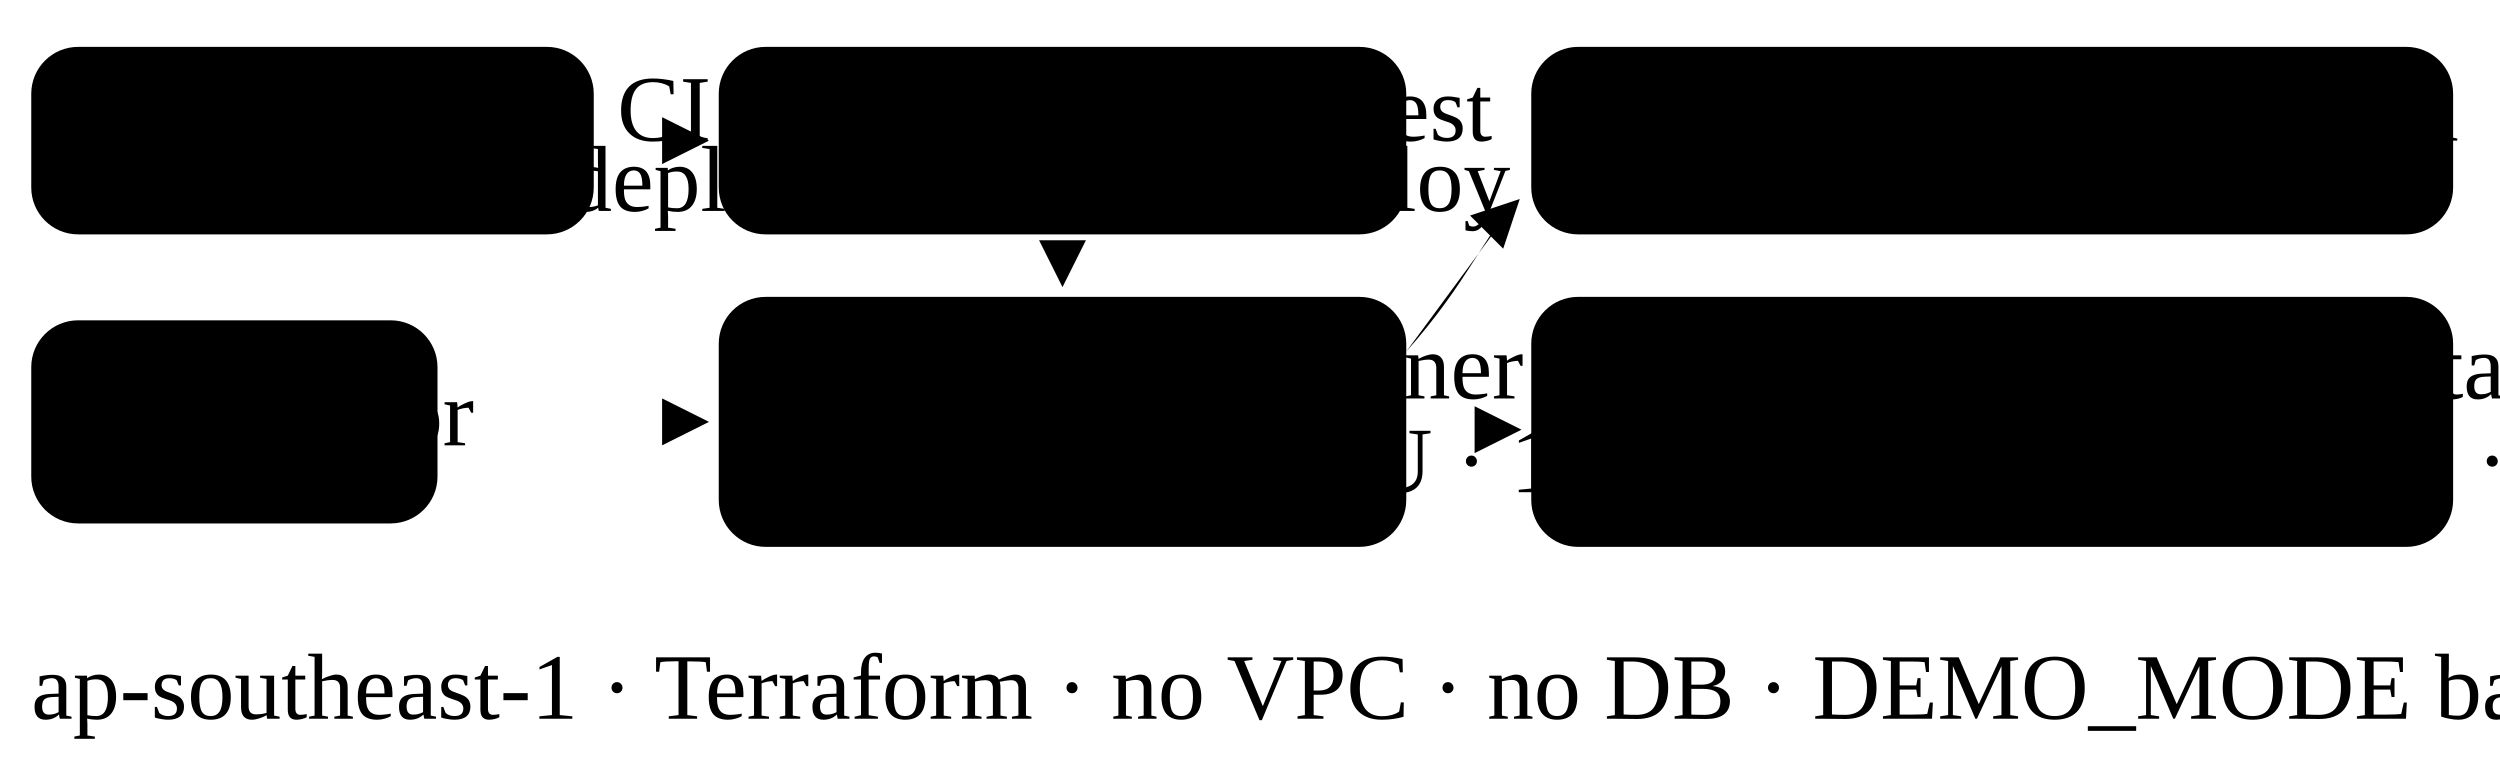
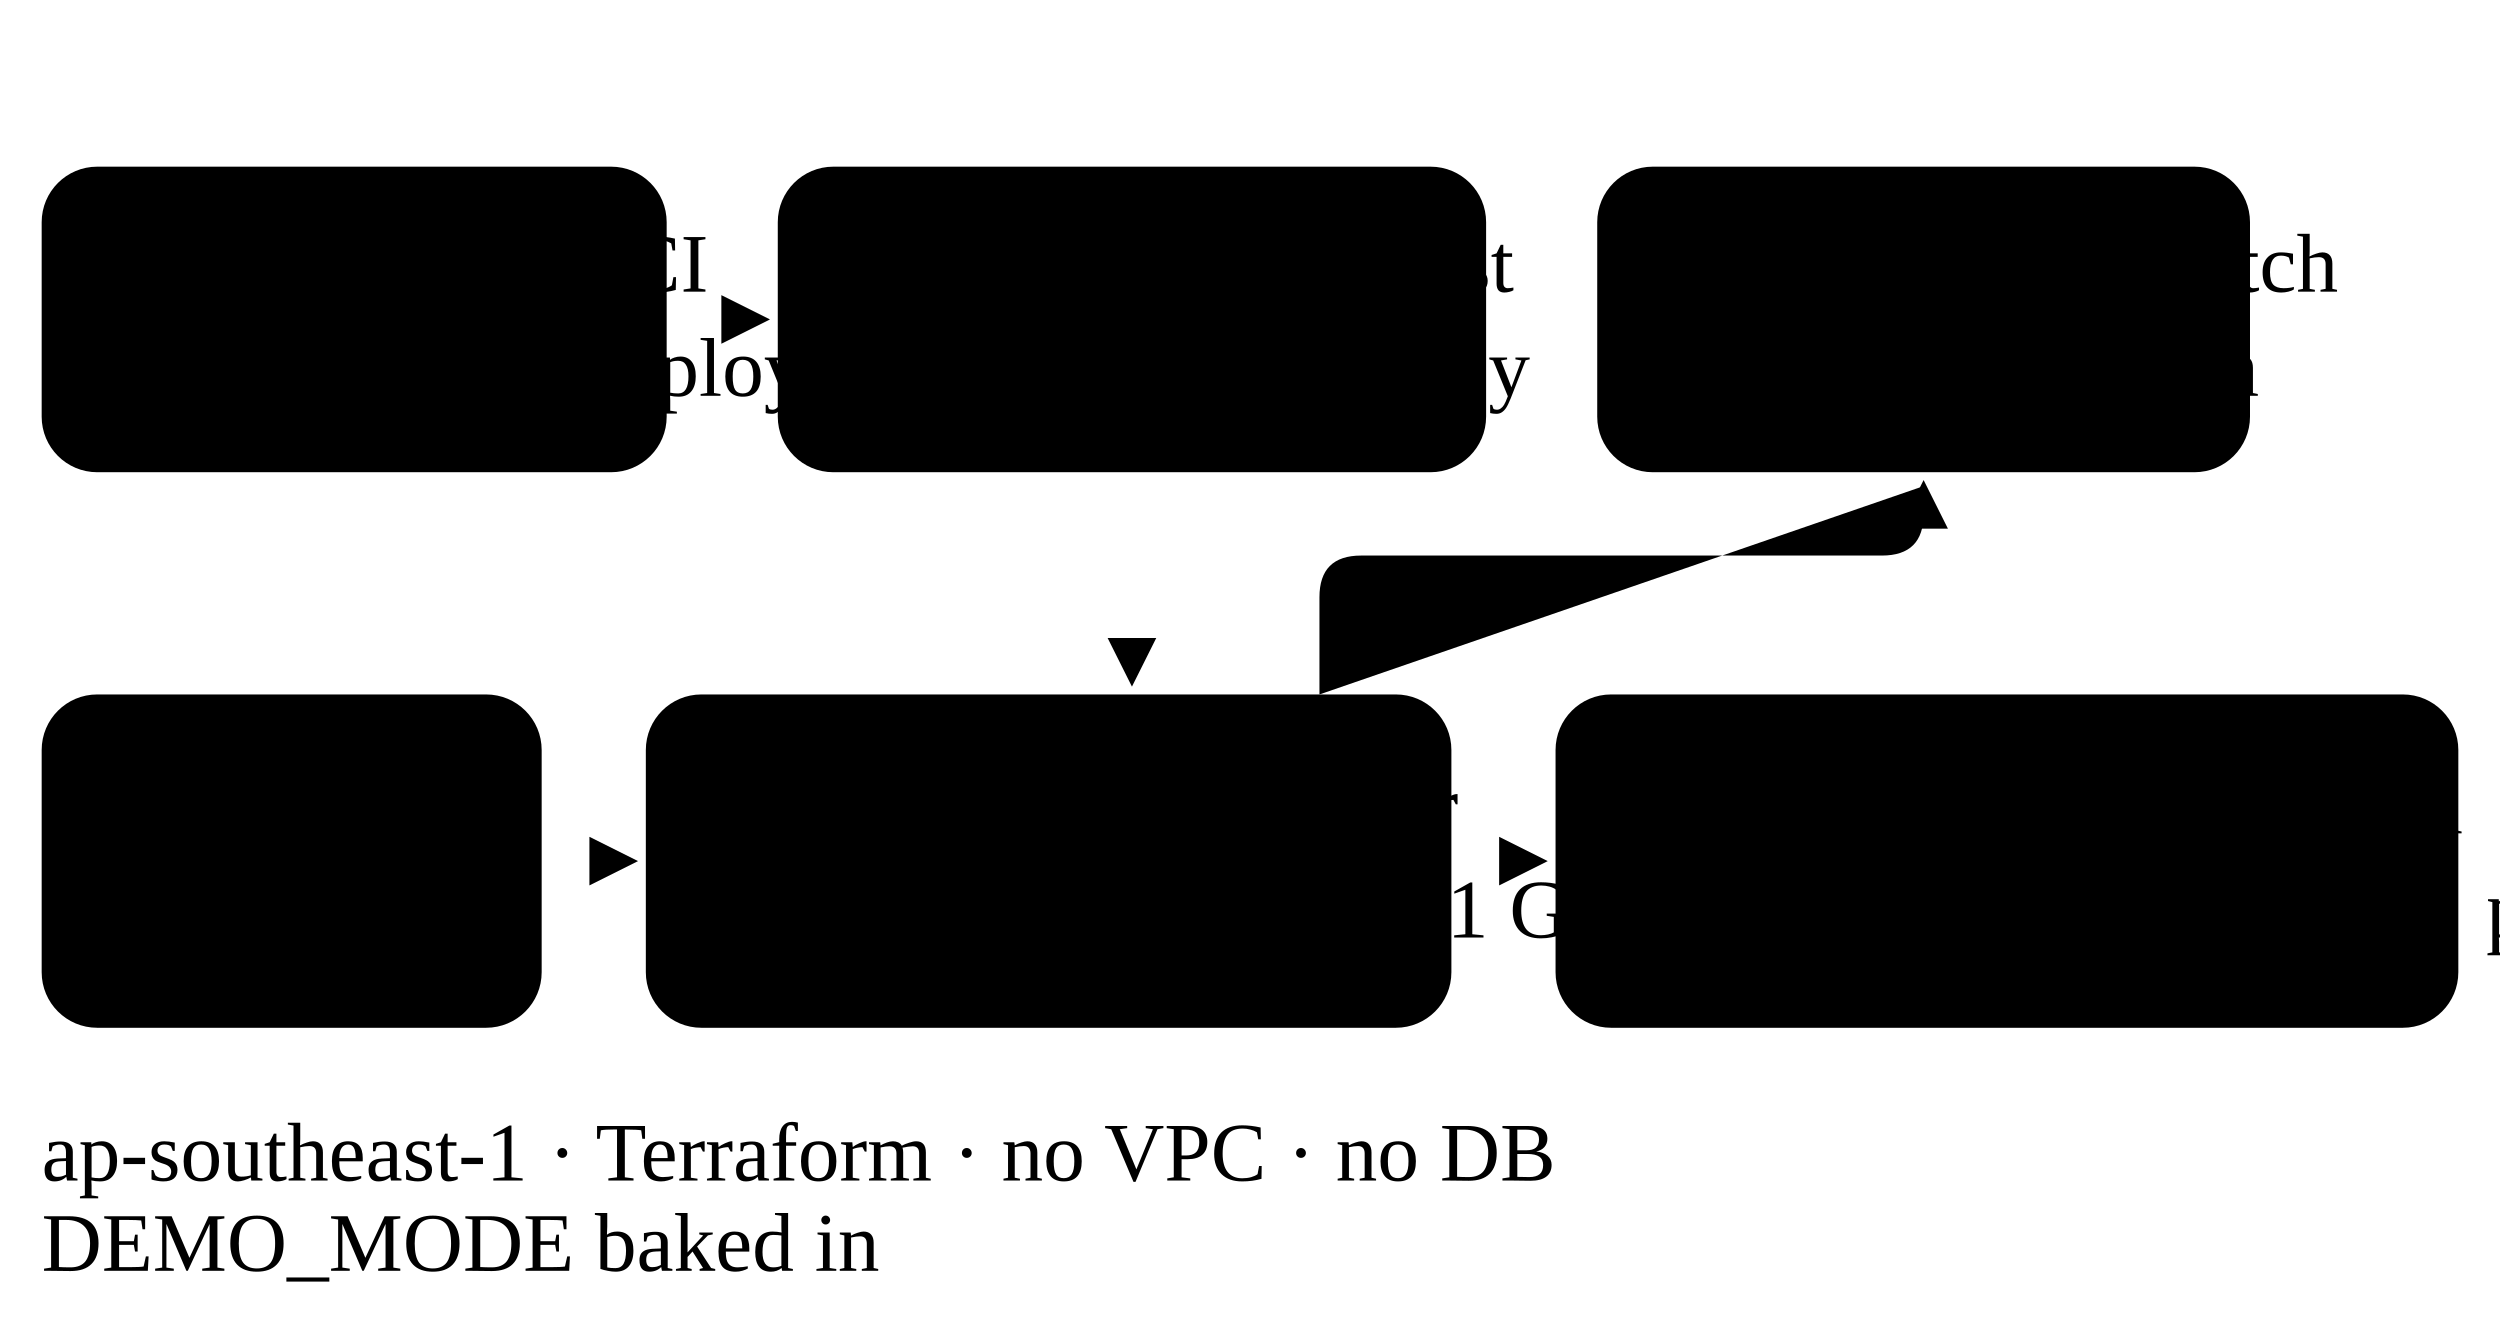
- <svg class="dia" viewBox="0 0 320 100" role="img" aria-label="ConvFinQA deploy topology: a visitor with no login reaches a single App Runner instance of 0.5 vCPU and 1 GB, which serves the dataset, the committed prediction CSVs and the recorded demo pack baked into its own image; GitHub Actions pushes that image to ECR over OIDC and App Runner auto-deploys the latest tag, while one CloudWatch alarm watches for sustained 5xx. There is no VPC and no database.">
+ <svg class="dia" viewBox="0 0 360 190" role="img" aria-label="ConvFinQA deploy topology: a visitor with no login reaches a single App Runner instance of 0.5 vCPU and 1 GB, which serves the dataset, the committed prediction CSVs and the recorded demo pack baked into its own image; GitHub Actions pushes that image to ECR over OIDC and App Runner auto-deploys the latest tag, while one CloudWatch alarm watches for sustained 5xx. There is no VPC and no database.">
  <defs>
-     <marker id="tp-convfinqa" viewBox="0 0 8 8" refX="7" refY="4" markerWidth="6" markerHeight="6" orient="auto">
+     <marker id="tp-convfinqa" viewBox="0 0 8 8" refX="7" refY="4" markerWidth="7" markerHeight="7" orient="auto">
      <path d="M0,0 L8,4 L0,8 z" fill="currentColor" />
    </marker>
  </defs>
  <g>
-     <rect class="nd" x="4" y="6" width="72" height="24" rx="6" />
-     <text class="tx" x="40" y="18">GitHub CI</text>
-     <text class="tx s" x="40" y="27">OIDC deploy</text>
+     <rect class="nd" x="6" y="24" width="90" height="44" rx="8" />
+     <text class="tx" x="51" y="42">GitHub CI</text>
+     <text class="tx s" x="51" y="57">OIDC deploy</text>
  </g>
  <g>
-     <rect class="nd" x="92" y="6" width="88" height="24" rx="6" />
-     <text class="tx" x="136" y="18">ECR :latest</text>
-     <text class="tx s" x="136" y="27">auto-deploy</text>
+     <rect class="nd" x="112" y="24" width="102" height="44" rx="8" />
+     <text class="tx" x="163" y="42">ECR :latest</text>
+     <text class="tx s" x="163" y="57">auto-deploy</text>
  </g>
  <g>
-     <rect class="nd" x="196" y="6" width="118" height="24" rx="6" />
-     <text class="tx" x="255" y="18">CloudWatch</text>
-     <text class="tx s" x="255" y="27">5xx alarm</text>
+     <rect class="nd" x="230" y="24" width="94" height="44" rx="8" />
+     <text class="tx" x="277" y="42">CloudWatch</text>
+     <text class="tx s" x="277" y="57">5xx alarm</text>
  </g>
  <g>
-     <rect class="nd" x="4" y="41" width="52" height="26" rx="6" />
-     <text class="tx" x="30" y="57">visitor</text>
+     <rect class="nd" x="6" y="100" width="72" height="48" rx="8" />
+     <text class="tx" x="42" y="128">visitor</text>
  </g>
  <g>
-     <rect class="nd hi" x="92" y="38" width="88" height="32" rx="6" />
-     <text class="tx" x="136" y="51">App Runner</text>
-     <text class="tx s" x="136" y="63">0.5 vCPU · 1 GB</text>
+     <rect class="nd hi" x="93" y="100" width="116" height="48" rx="8" />
+     <text class="tx" x="151" y="120">App Runner</text>
+     <text class="tx s" x="151" y="135">0.5 vCPU · 1 GB</text>
  </g>
  <g>
-     <rect class="nd hi" x="196" y="38" width="118" height="32" rx="6" />
-     <text class="tx" x="255" y="51">in-image data</text>
-     <text class="tx s" x="255" y="63">770-q CSVs · pack</text>
+     <rect class="nd hi" x="224" y="100" width="130" height="48" rx="8" />
+     <text class="tx" x="289" y="120">in-image data</text>
+     <text class="tx s" x="289" y="135">770-q CSVs · pack</text>
  </g>
-   <path class="ed" d="M76,18 L90,18" marker-end="url(#tp-convfinqa)" />
-   <path class="ed" d="M136,30 L136,36" marker-end="url(#tp-convfinqa)" />
-   <path class="ed" d="M56,54 L90,54" marker-end="url(#tp-convfinqa)" />
-   <path class="ed" d="M180,55 L194,55" marker-end="url(#tp-convfinqa)" />
-   <path class="ed dash" d="M180,45 C188,36 190,30 194,26" marker-end="url(#tp-convfinqa)">
+   <path class="ed" d="M96,46 H110" marker-end="url(#tp-convfinqa)" />
+   <path class="ed" d="M163,68 V98" marker-end="url(#tp-convfinqa)" />
+   <path class="ed" d="M78,124 H91" marker-end="url(#tp-convfinqa)" />
+   <path class="ed" d="M209,124 H222" marker-end="url(#tp-convfinqa)" />
+   <path class="ed dash" d="M190,100 V86 Q190,80 196,80 H271 Q277,80 277,74 V70" marker-end="url(#tp-convfinqa)">
    </path>
-   <text class="cap" x="4" y="92">ap-southeast-1 · Terraform · no VPC · no DB · DEMO_MODE baked in</text>
+   <text class="cap" x="6" y="170">ap-southeast-1 · Terraform · no VPC · no DB</text>
+   <text class="cap" x="6" y="183">DEMO_MODE baked in</text>
</svg>
